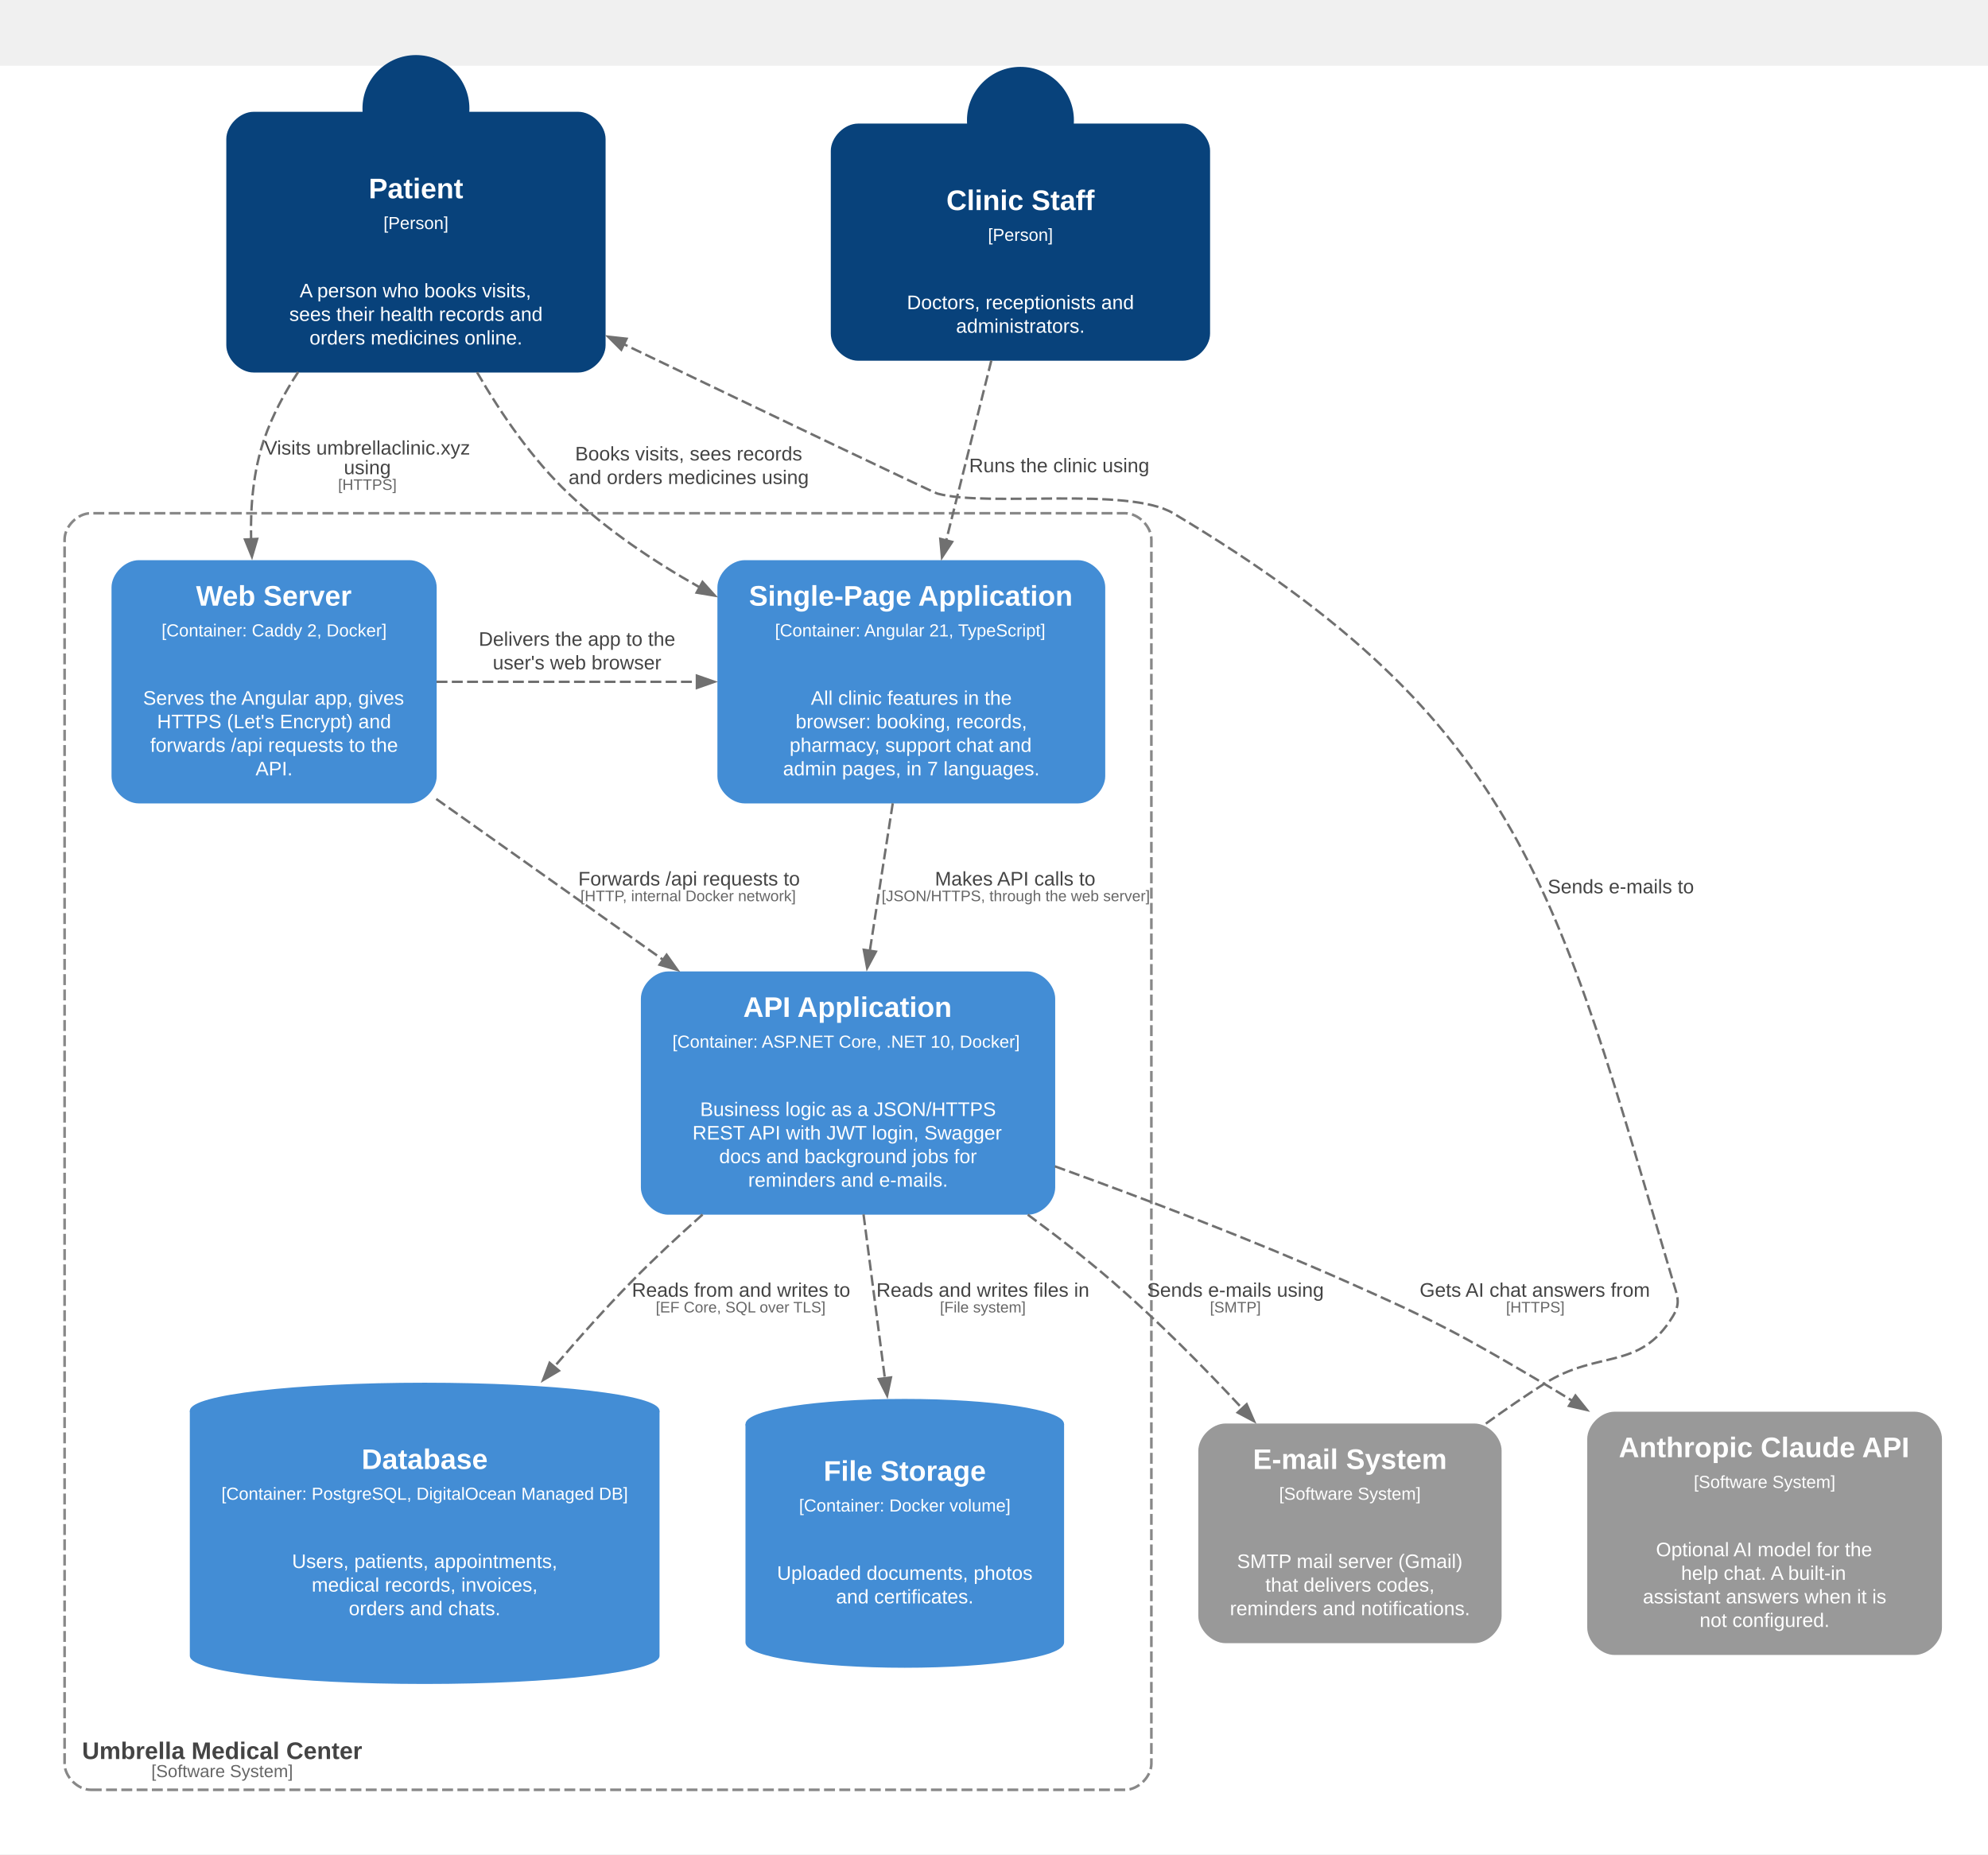
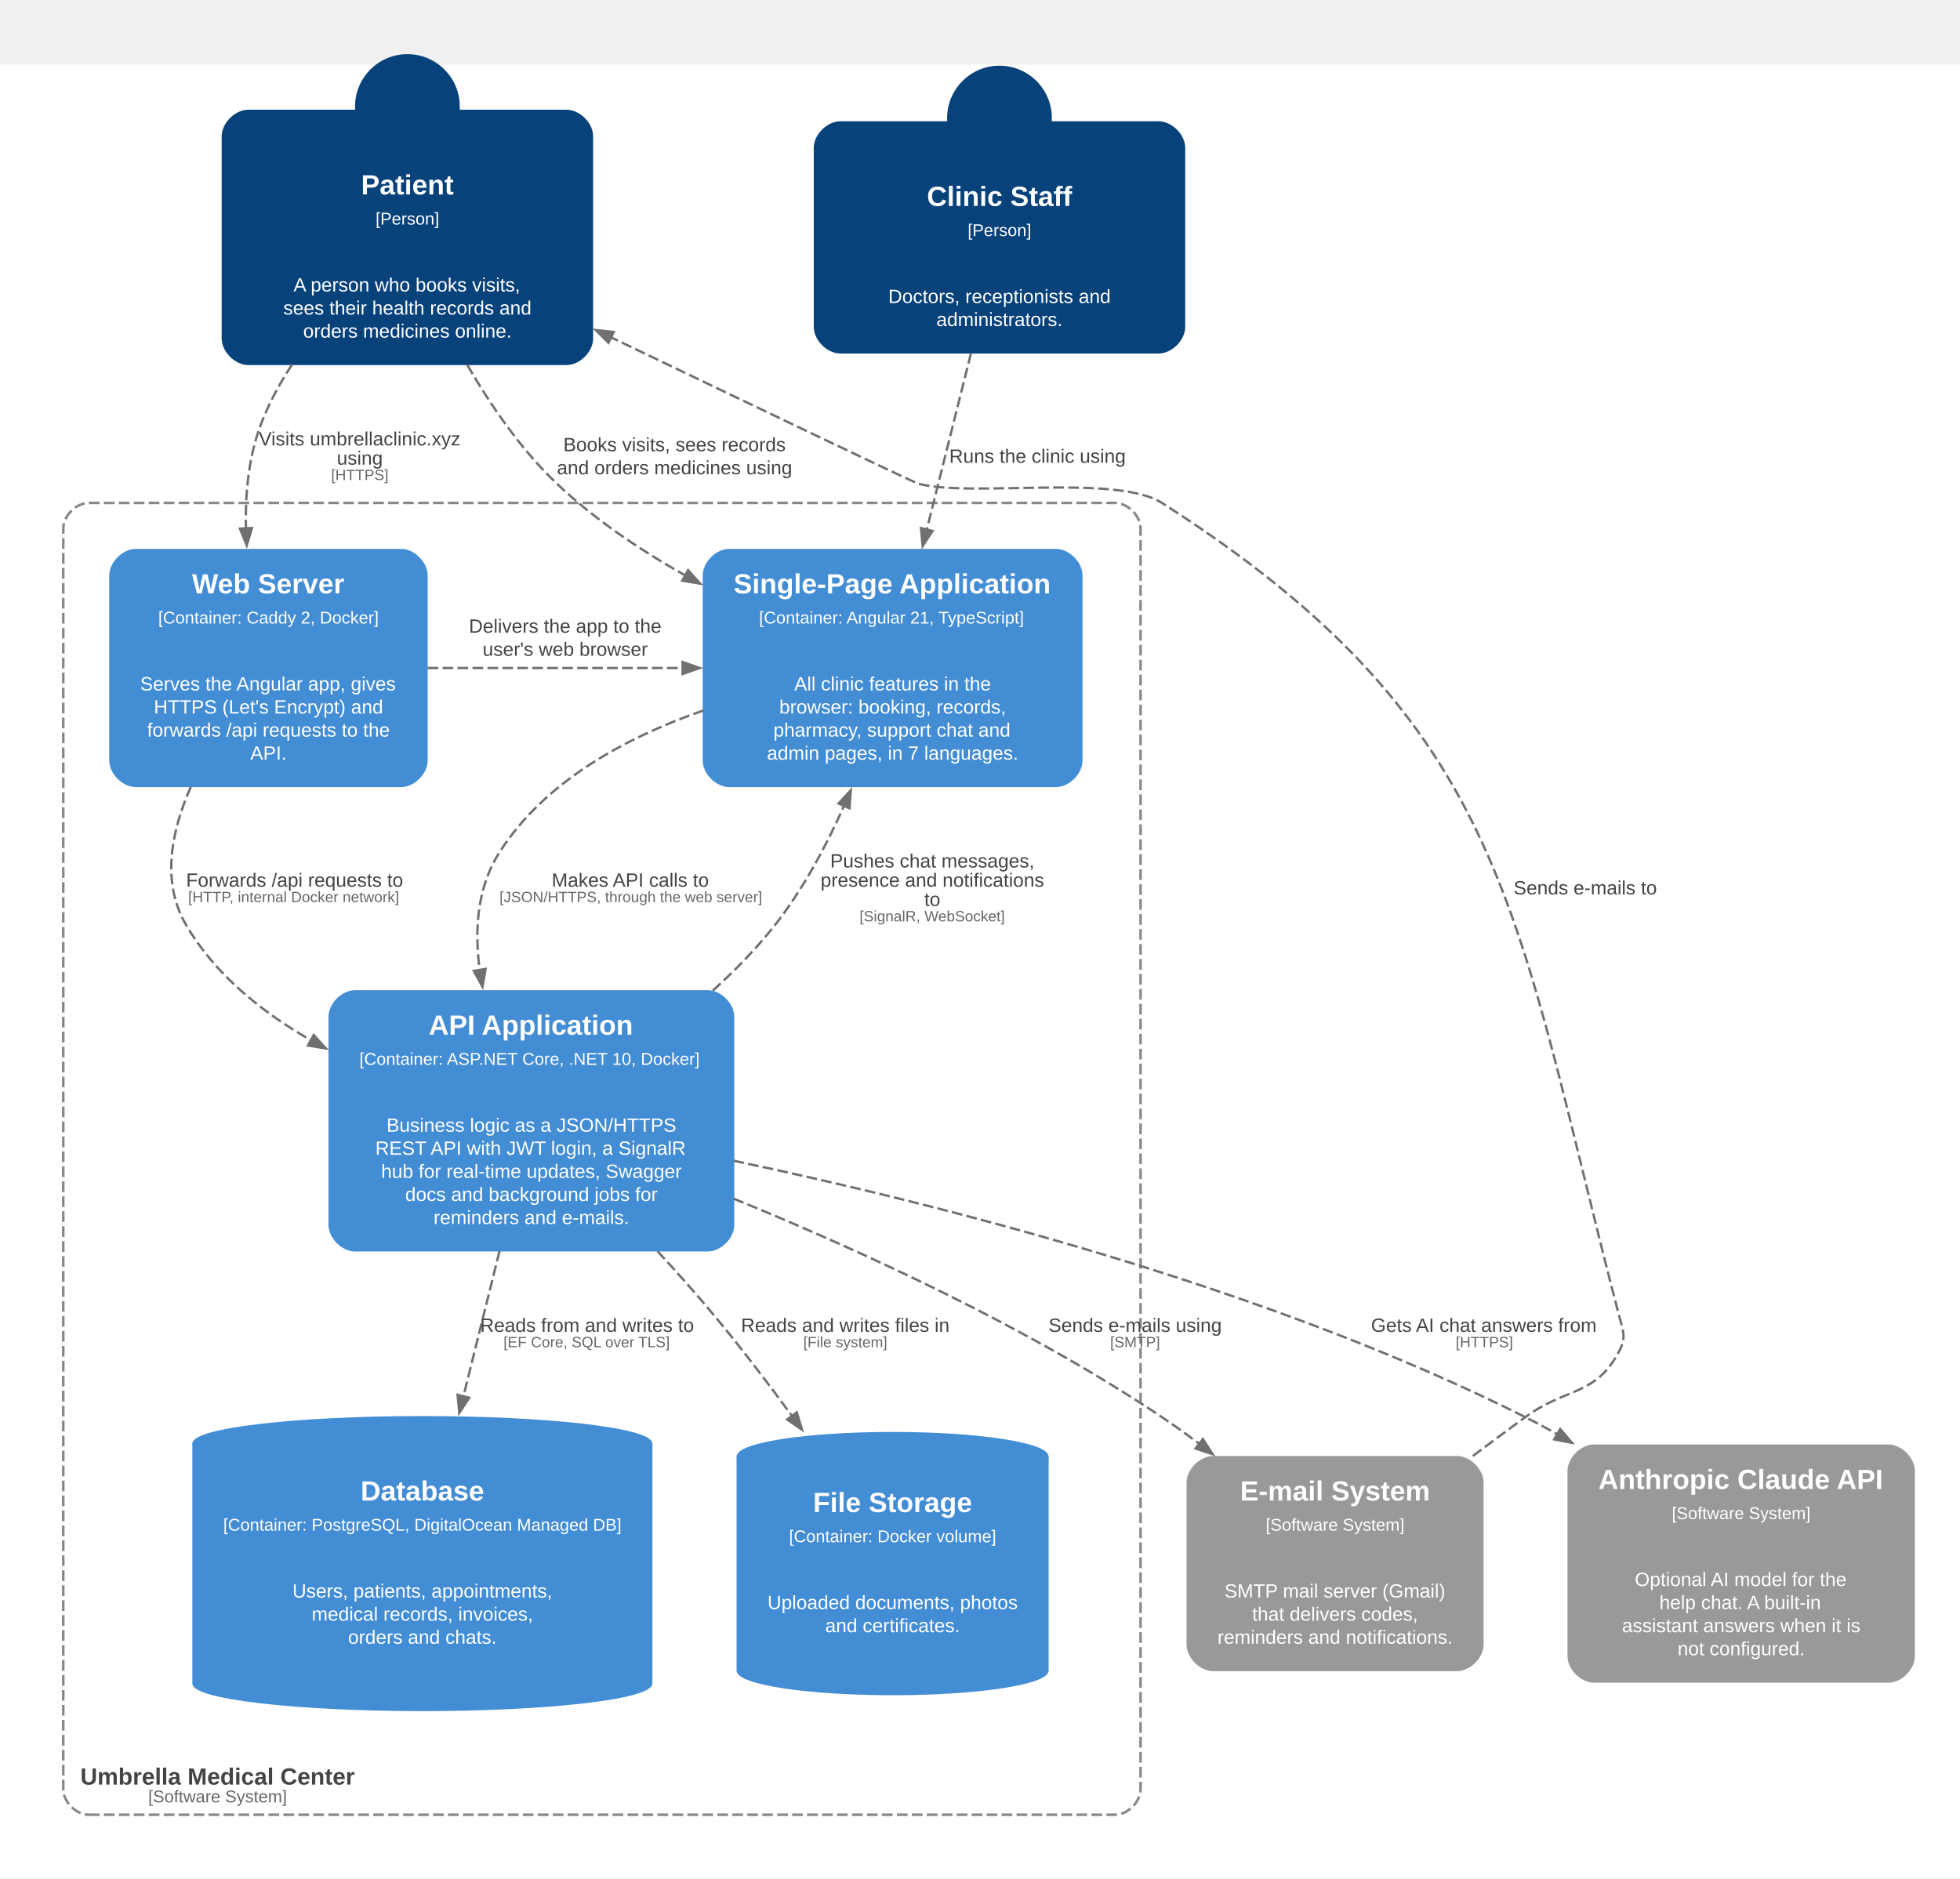
- <svg xmlns="http://www.w3.org/2000/svg" width="911pt" height="850pt" viewBox="0.00 -30 910.97 849.7">
-   <g id="graph0" class="graph" transform="scale(1 1) rotate(0) translate(21.6 798.1)">
-     <polygon fill="white" stroke="none" points="-21.6,21.6 -21.6,-798.1 889.37,-798.1 889.37,21.6 -21.6,21.6" />
+ <svg xmlns="http://www.w3.org/2000/svg" width="917pt" height="879pt" viewBox="0.00 -30 916.97 878.5">
+   <g id="graph0" class="graph" transform="scale(1 1) rotate(0) translate(21.6 826.9)">
+     <polygon fill="white" stroke="none" points="-21.6,21.6 -21.6,-826.9 895.37,-826.9 895.37,21.6 -21.6,21.6" />
    <g id="clust1" class="cluster">
-       <path fill="none" stroke="#888888" stroke-width="1.2" stroke-dasharray="5,2" d="M20,-8C20,-8 494,-8 494,-8 500,-8 506,-14 506,-20 506,-20 506,-581.02 506,-581.02 506,-587.02 500,-593.02 494,-593.02 494,-593.02 20,-593.02 20,-593.02 14,-593.02 8,-587.02 8,-581.02 8,-581.02 8,-20 8,-20 8,-14 14,-8 20,-8" />
+       <path fill="none" stroke="#888888" stroke-width="1.2" stroke-dasharray="5,2" d="M20,-8C20,-8 500,-8 500,-8 506,-8 512,-14 512,-20 512,-20 512,-609.82 512,-609.82 512,-615.82 506,-621.82 500,-621.82 500,-621.82 20,-621.82 20,-621.82 14,-621.82 8,-615.82 8,-609.82 8,-609.82 8,-20 8,-20 8,-14 14,-8 20,-8" />
      <text text-anchor="start" x="16" y="-22.1" font-family="Arial" font-weight="bold" font-size="11.00" fill="#444444">Umbrella Medical Center</text>
      <text text-anchor="start" x="47.73" y="-13.8" font-family="Arial" font-size="8.00" fill="#666666">[Software System]</text>
    </g>
    <g id="node1" class="node">
-       <path fill="#08427b" stroke="#08427b" d="M243.4,-776.5C243.4,-776.5 94.6,-776.5 94.6,-776.5 88.6,-776.5 82.6,-770.5 82.6,-764.5 82.6,-764.5 82.6,-670.02 82.6,-670.02 82.6,-664.02 88.6,-658.02 94.6,-658.02 94.6,-658.02 243.4,-658.02 243.4,-658.02 249.4,-658.02 255.4,-664.02 255.4,-670.02 255.4,-670.02 255.4,-764.5 255.4,-764.5 255.4,-770.5 249.4,-776.5 243.4,-776.5" />
-       <circle cx="169" cy="-778.5" r="24" fill="#08427b" stroke="#08427b" />
-       <text text-anchor="start" x="167.06" y="-754.26" font-family="Arial" font-size="14.00"> </text>
-       <text text-anchor="start" x="147.33" y="-737.36" font-family="Arial" font-weight="bold" font-size="13.00" fill="#ffffff">Patient</text>
-       <text text-anchor="start" x="154.1" y="-723.26" font-family="Arial" font-size="8.00" fill="#ffffff">[Person]</text>
-       <text text-anchor="start" x="167.06" y="-706.26" font-family="Arial" font-size="14.00"> </text>
-       <text text-anchor="start" x="115.73" y="-691.96" font-family="Arial" font-size="9.00" fill="#ffffff">A person who books visits,</text>
-       <text text-anchor="start" x="110.97" y="-681.16" font-family="Arial" font-size="9.00" fill="#ffffff">sees their health records and</text>
-       <text text-anchor="start" x="120.23" y="-670.36" font-family="Arial" font-size="9.00" fill="#ffffff">orders medicines online.</text>
+       <path fill="#08427b" stroke="#08427b" d="M243.4,-805.3C243.4,-805.3 94.6,-805.3 94.6,-805.3 88.6,-805.3 82.6,-799.3 82.6,-793.3 82.6,-793.3 82.6,-698.82 82.6,-698.82 82.6,-692.82 88.6,-686.82 94.6,-686.82 94.6,-686.82 243.4,-686.82 243.4,-686.82 249.4,-686.82 255.4,-692.82 255.4,-698.82 255.4,-698.82 255.4,-793.3 255.4,-793.3 255.4,-799.3 249.4,-805.3 243.4,-805.3" />
+       <circle cx="169" cy="-807.3" r="24" fill="#08427b" stroke="#08427b" />
+       <text text-anchor="start" x="167.06" y="-783.06" font-family="Arial" font-size="14.00"> </text>
+       <text text-anchor="start" x="147.33" y="-766.16" font-family="Arial" font-weight="bold" font-size="13.00" fill="#ffffff">Patient</text>
+       <text text-anchor="start" x="154.1" y="-752.06" font-family="Arial" font-size="8.00" fill="#ffffff">[Person]</text>
+       <text text-anchor="start" x="167.06" y="-735.06" font-family="Arial" font-size="14.00"> </text>
+       <text text-anchor="start" x="115.73" y="-720.76" font-family="Arial" font-size="9.00" fill="#ffffff">A person who books visits,</text>
+       <text text-anchor="start" x="110.97" y="-709.96" font-family="Arial" font-size="9.00" fill="#ffffff">sees their health records and</text>
+       <text text-anchor="start" x="120.23" y="-699.16" font-family="Arial" font-size="9.00" fill="#ffffff">orders medicines online.</text>
    </g>
    <g id="node3" class="node">
-       <path fill="#438dd5" stroke="#438dd5" d="M166,-571.02C166,-571.02 42,-571.02 42,-571.02 36,-571.02 30,-565.02 30,-559.02 30,-559.02 30,-472.54 30,-472.54 30,-466.54 36,-460.54 42,-460.54 42,-460.54 166,-460.54 166,-460.54 172,-460.54 178,-466.54 178,-472.54 178,-472.54 178,-559.02 178,-559.02 178,-565.02 172,-571.02 166,-571.02" />
-       <text text-anchor="start" x="68.23" y="-550.68" font-family="Arial" font-weight="bold" font-size="13.00" fill="#ffffff">Web Server</text>
-       <text text-anchor="start" x="52.42" y="-536.58" font-family="Arial" font-size="8.00" fill="#ffffff">[Container: Caddy 2, Docker]</text>
-       <text text-anchor="start" x="102.06" y="-519.58" font-family="Arial" font-size="14.00"> </text>
-       <text text-anchor="start" x="43.96" y="-505.28" font-family="Arial" font-size="9.00" fill="#ffffff">Serves the Angular app, gives</text>
-       <text text-anchor="start" x="50.37" y="-494.48" font-family="Arial" font-size="9.00" fill="#ffffff">HTTPS (Let's Encrypt) and</text>
-       <text text-anchor="start" x="47.22" y="-483.68" font-family="Arial" font-size="9.00" fill="#ffffff">forwards /api requests to the</text>
-       <text text-anchor="start" x="95.5" y="-472.88" font-family="Arial" font-size="9.00" fill="#ffffff">API.</text>
+       <path fill="#438dd5" stroke="#438dd5" d="M166,-599.82C166,-599.82 42,-599.82 42,-599.82 36,-599.82 30,-593.82 30,-587.82 30,-587.82 30,-501.34 30,-501.34 30,-495.34 36,-489.34 42,-489.34 42,-489.34 166,-489.34 166,-489.34 172,-489.34 178,-495.34 178,-501.34 178,-501.34 178,-587.82 178,-587.82 178,-593.82 172,-599.82 166,-599.82" />
+       <text text-anchor="start" x="68.23" y="-579.48" font-family="Arial" font-weight="bold" font-size="13.00" fill="#ffffff">Web Server</text>
+       <text text-anchor="start" x="52.42" y="-565.38" font-family="Arial" font-size="8.00" fill="#ffffff">[Container: Caddy 2, Docker]</text>
+       <text text-anchor="start" x="102.06" y="-548.38" font-family="Arial" font-size="14.00"> </text>
+       <text text-anchor="start" x="43.96" y="-534.08" font-family="Arial" font-size="9.00" fill="#ffffff">Serves the Angular app, gives</text>
+       <text text-anchor="start" x="50.37" y="-523.28" font-family="Arial" font-size="9.00" fill="#ffffff">HTTPS (Let's Encrypt) and</text>
+       <text text-anchor="start" x="47.22" y="-512.48" font-family="Arial" font-size="9.00" fill="#ffffff">forwards /api requests to the</text>
+       <text text-anchor="start" x="95.5" y="-501.68" font-family="Arial" font-size="9.00" fill="#ffffff">API.</text>
    </g>
    <g id="edge1" class="edge">
-       <path fill="none" stroke="#707070" stroke-width="1.1" stroke-dasharray="5,2" d="M115.04,-657.77C108.68,-648.08 103.15,-637.7 99.48,-627.02 94.5,-612.54 93.08,-596.36 93.47,-580.95" />
-       <polygon fill="#707070" stroke="#707070" stroke-width="1.1" points="96.25,-581.27 93.85,-573.14 90.66,-580.99 96.25,-581.27" />
-       <text text-anchor="start" x="99.48" y="-619.92" font-family="Arial" font-size="9.00" fill="#444444">Visits umbrellaclinic.xyz</text>
-       <text text-anchor="start" x="135.98" y="-610.92" font-family="Arial" font-size="9.00" fill="#444444">using</text>
-       <text text-anchor="start" x="133.32" y="-603.72" font-family="Arial" font-size="7.00" fill="#666666">[HTTPS]</text>
+       <path fill="none" stroke="#707070" stroke-width="1.1" stroke-dasharray="5,2" d="M115.04,-686.57C108.68,-676.88 103.15,-666.5 99.48,-655.82 94.5,-641.34 93.08,-625.16 93.47,-609.75" />
+       <polygon fill="#707070" stroke="#707070" stroke-width="1.1" points="96.25,-610.07 93.85,-601.94 90.66,-609.79 96.25,-610.07" />
+       <text text-anchor="start" x="99.48" y="-648.72" font-family="Arial" font-size="9.00" fill="#444444">Visits umbrellaclinic.xyz</text>
+       <text text-anchor="start" x="135.98" y="-639.72" font-family="Arial" font-size="9.00" fill="#444444">using</text>
+       <text text-anchor="start" x="133.32" y="-632.52" font-family="Arial" font-size="7.00" fill="#666666">[HTTPS]</text>
    </g>
    <g id="node4" class="node">
-       <path fill="#438dd5" stroke="#438dd5" d="M472.36,-571.02C472.36,-571.02 319.64,-571.02 319.64,-571.02 313.64,-571.02 307.64,-565.02 307.64,-559.02 307.64,-559.02 307.64,-472.54 307.64,-472.54 307.64,-466.54 313.64,-460.54 319.64,-460.54 319.64,-460.54 472.36,-460.54 472.36,-460.54 478.36,-460.54 484.36,-466.54 484.36,-472.54 484.36,-472.54 484.36,-559.02 484.36,-559.02 484.36,-565.02 478.36,-571.02 472.36,-571.02" />
-       <text text-anchor="start" x="321.6" y="-550.68" font-family="Arial" font-weight="bold" font-size="13.00" fill="#ffffff">Single-Page Application</text>
-       <text text-anchor="start" x="333.52" y="-536.58" font-family="Arial" font-size="8.00" fill="#ffffff">[Container: Angular 21, TypeScript]</text>
-       <text text-anchor="start" x="394.06" y="-519.58" font-family="Arial" font-size="14.00"> </text>
-       <text text-anchor="start" x="349.98" y="-505.28" font-family="Arial" font-size="9.00" fill="#ffffff">All clinic features in the</text>
-       <text text-anchor="start" x="342.98" y="-494.48" font-family="Arial" font-size="9.00" fill="#ffffff">browser: booking, records,</text>
-       <text text-anchor="start" x="340.22" y="-483.68" font-family="Arial" font-size="9.00" fill="#ffffff">pharmacy, support chat and</text>
-       <text text-anchor="start" x="337.21" y="-472.88" font-family="Arial" font-size="9.00" fill="#ffffff">admin pages, in 7 languages.</text>
+       <path fill="#438dd5" stroke="#438dd5" d="M472.36,-599.82C472.36,-599.82 319.64,-599.82 319.64,-599.82 313.64,-599.82 307.64,-593.82 307.64,-587.82 307.64,-587.82 307.64,-501.34 307.64,-501.34 307.64,-495.34 313.64,-489.34 319.64,-489.34 319.64,-489.34 472.36,-489.34 472.36,-489.34 478.36,-489.34 484.36,-495.34 484.36,-501.34 484.36,-501.34 484.36,-587.82 484.36,-587.82 484.36,-593.82 478.36,-599.82 472.36,-599.82" />
+       <text text-anchor="start" x="321.6" y="-579.48" font-family="Arial" font-weight="bold" font-size="13.00" fill="#ffffff">Single-Page Application</text>
+       <text text-anchor="start" x="333.52" y="-565.38" font-family="Arial" font-size="8.00" fill="#ffffff">[Container: Angular 21, TypeScript]</text>
+       <text text-anchor="start" x="394.06" y="-548.38" font-family="Arial" font-size="14.00"> </text>
+       <text text-anchor="start" x="349.98" y="-534.08" font-family="Arial" font-size="9.00" fill="#ffffff">All clinic features in the</text>
+       <text text-anchor="start" x="342.98" y="-523.28" font-family="Arial" font-size="9.00" fill="#ffffff">browser: booking, records,</text>
+       <text text-anchor="start" x="340.22" y="-512.48" font-family="Arial" font-size="9.00" fill="#ffffff">pharmacy, support chat and</text>
+       <text text-anchor="start" x="337.21" y="-501.68" font-family="Arial" font-size="9.00" fill="#ffffff">admin pages, in 7 languages.</text>
    </g>
    <g id="edge3" class="edge">
-       <path fill="none" stroke="#707070" stroke-width="1.1" stroke-dasharray="5,2" d="M196.98,-657.65C208.14,-638.34 222.33,-617.79 238.94,-602.02 256.42,-585.43 277.76,-571.05 299,-559.08" />
-       <polygon fill="#707070" stroke="#707070" stroke-width="1.1" points="300.32,-561.55 305.98,-555.25 297.62,-556.64 300.32,-561.55" />
-       <text text-anchor="start" x="241.95" y="-617.22" font-family="Arial" font-size="9.00" fill="#444444">Books visits, sees records</text>
-       <text text-anchor="start" x="238.94" y="-606.42" font-family="Arial" font-size="9.00" fill="#444444">and orders medicines using</text>
+       <path fill="none" stroke="#707070" stroke-width="1.1" stroke-dasharray="5,2" d="M196.98,-686.45C208.14,-667.14 222.33,-646.59 238.94,-630.82 256.42,-614.23 277.76,-599.85 299,-587.88" />
+       <polygon fill="#707070" stroke="#707070" stroke-width="1.1" points="300.32,-590.35 305.98,-584.05 297.62,-585.44 300.32,-590.35" />
+       <text text-anchor="start" x="241.95" y="-646.02" font-family="Arial" font-size="9.00" fill="#444444">Books visits, sees records</text>
+       <text text-anchor="start" x="238.94" y="-635.22" font-family="Arial" font-size="9.00" fill="#444444">and orders medicines using</text>
    </g>
    <g id="node2" class="node">
-       <path fill="#08427b" stroke="#08427b" d="M520.4,-771.1C520.4,-771.1 371.6,-771.1 371.6,-771.1 365.6,-771.1 359.6,-765.1 359.6,-759.1 359.6,-759.1 359.6,-675.42 359.6,-675.42 359.6,-669.42 365.6,-663.42 371.6,-663.42 371.6,-663.42 520.4,-663.42 520.4,-663.42 526.4,-663.42 532.4,-669.42 532.4,-675.42 532.4,-675.42 532.4,-759.1 532.4,-759.1 532.4,-765.1 526.4,-771.1 520.4,-771.1" />
-       <circle cx="446" cy="-773.1" r="24" fill="#08427b" stroke="#08427b" />
-       <text text-anchor="start" x="444.06" y="-748.86" font-family="Arial" font-size="14.00"> </text>
-       <text text-anchor="start" x="412.05" y="-731.96" font-family="Arial" font-weight="bold" font-size="13.00" fill="#ffffff">Clinic Staff</text>
-       <text text-anchor="start" x="431.1" y="-717.86" font-family="Arial" font-size="8.00" fill="#ffffff">[Person]</text>
-       <text text-anchor="start" x="444.06" y="-700.86" font-family="Arial" font-size="14.00"> </text>
-       <text text-anchor="start" x="393.98" y="-686.56" font-family="Arial" font-size="9.00" fill="#ffffff">Doctors, receptionists and</text>
-       <text text-anchor="start" x="416.49" y="-675.76" font-family="Arial" font-size="9.00" fill="#ffffff">administrators.</text>
+       <path fill="#08427b" stroke="#08427b" d="M520.4,-799.9C520.4,-799.9 371.6,-799.9 371.6,-799.9 365.6,-799.9 359.6,-793.9 359.6,-787.9 359.6,-787.9 359.6,-704.22 359.6,-704.22 359.6,-698.22 365.6,-692.22 371.6,-692.22 371.6,-692.22 520.4,-692.22 520.4,-692.22 526.4,-692.22 532.4,-698.22 532.4,-704.22 532.4,-704.22 532.4,-787.9 532.4,-787.9 532.4,-793.9 526.4,-799.9 520.4,-799.9" />
+       <circle cx="446" cy="-801.9" r="24" fill="#08427b" stroke="#08427b" />
+       <text text-anchor="start" x="444.06" y="-777.66" font-family="Arial" font-size="14.00"> </text>
+       <text text-anchor="start" x="412.05" y="-760.76" font-family="Arial" font-weight="bold" font-size="13.00" fill="#ffffff">Clinic Staff</text>
+       <text text-anchor="start" x="431.1" y="-746.66" font-family="Arial" font-size="8.00" fill="#ffffff">[Person]</text>
+       <text text-anchor="start" x="444.06" y="-729.66" font-family="Arial" font-size="14.00"> </text>
+       <text text-anchor="start" x="393.98" y="-715.36" font-family="Arial" font-size="9.00" fill="#ffffff">Doctors, receptionists and</text>
+       <text text-anchor="start" x="416.49" y="-704.56" font-family="Arial" font-size="9.00" fill="#ffffff">administrators.</text>
    </g>
    <g id="edge4" class="edge">
-       <path fill="none" stroke="#707070" stroke-width="1.1" stroke-dasharray="5,2" d="M432.67,-663.07C426.3,-637.67 418.63,-607.08 411.96,-580.45" />
-       <polygon fill="#707070" stroke="#707070" stroke-width="1.1" points="414.71,-579.91 410.05,-572.83 409.28,-581.27 414.71,-579.91" />
-       <text text-anchor="start" x="422.5" y="-611.82" font-family="Arial" font-size="9.00" fill="#444444">Runs the clinic using</text>
+       <path fill="none" stroke="#707070" stroke-width="1.1" stroke-dasharray="5,2" d="M432.67,-691.87C426.3,-666.47 418.63,-635.88 411.96,-609.25" />
+       <polygon fill="#707070" stroke="#707070" stroke-width="1.1" points="414.71,-608.71 410.05,-601.63 409.28,-610.07 414.71,-608.71" />
+       <text text-anchor="start" x="422.5" y="-640.62" font-family="Arial" font-size="9.00" fill="#444444">Runs the clinic using</text>
    </g>
    <g id="edge2" class="edge">
-       <path fill="none" stroke="#707070" stroke-width="1.1" stroke-dasharray="5,2" d="M178.44,-515.78C214.81,-515.78 259.05,-515.78 298.12,-515.78" />
-       <polygon fill="#707070" stroke="#707070" stroke-width="1.1" points="297.74,-518.58 305.74,-515.78 297.74,-512.98 297.74,-518.58" />
-       <text text-anchor="start" x="197.79" y="-532.28" font-family="Arial" font-size="9.00" fill="#444444">Delivers the app to the</text>
-       <text text-anchor="start" x="204.2" y="-521.48" font-family="Arial" font-size="9.00" fill="#444444">user's web browser</text>
+       <path fill="none" stroke="#707070" stroke-width="1.1" stroke-dasharray="5,2" d="M178.44,-544.58C214.81,-544.58 259.05,-544.58 298.12,-544.58" />
+       <polygon fill="#707070" stroke="#707070" stroke-width="1.1" points="297.74,-547.38 305.74,-544.58 297.74,-541.78 297.74,-547.38" />
+       <text text-anchor="start" x="197.79" y="-561.08" font-family="Arial" font-size="9.00" fill="#444444">Delivers the app to the</text>
+       <text text-anchor="start" x="204.2" y="-550.28" font-family="Arial" font-size="9.00" fill="#444444">user's web browser</text>
    </g>
    <g id="node5" class="node">
-       <path fill="#438dd5" stroke="#438dd5" d="M449.43,-382.54C449.43,-382.54 284.57,-382.54 284.57,-382.54 278.57,-382.54 272.57,-376.54 272.57,-370.54 272.57,-370.54 272.57,-284.06 272.57,-284.06 272.57,-278.06 278.57,-272.06 284.57,-272.06 284.57,-272.06 449.43,-272.06 449.43,-272.06 455.43,-272.06 461.43,-278.06 461.43,-284.06 461.43,-284.06 461.43,-370.54 461.43,-370.54 461.43,-376.54 455.43,-382.54 449.43,-382.54" />
-       <text text-anchor="start" x="318.97" y="-362.2" font-family="Arial" font-weight="bold" font-size="13.00" fill="#ffffff">API Application</text>
-       <text text-anchor="start" x="286.53" y="-348.1" font-family="Arial" font-size="8.00" fill="#ffffff">[Container: ASP.NET Core, .NET 10, Docker]</text>
-       <text text-anchor="start" x="365.06" y="-331.1" font-family="Arial" font-size="14.00"> </text>
-       <text text-anchor="start" x="299.23" y="-316.8" font-family="Arial" font-size="9.00" fill="#ffffff">Business logic as a JSON/HTTPS</text>
-       <text text-anchor="start" x="295.73" y="-306" font-family="Arial" font-size="9.00" fill="#ffffff">REST API with JWT login, Swagger</text>
-       <text text-anchor="start" x="307.96" y="-295.2" font-family="Arial" font-size="9.00" fill="#ffffff">docs and background jobs for</text>
-       <text text-anchor="start" x="321.23" y="-284.4" font-family="Arial" font-size="9.00" fill="#ffffff">reminders and e-mails.</text>
+       <path fill="#438dd5" stroke="#438dd5" d="M309.43,-393.34C309.43,-393.34 144.57,-393.34 144.57,-393.34 138.57,-393.34 132.57,-387.34 132.57,-381.34 132.57,-381.34 132.57,-284.06 132.57,-284.06 132.57,-278.06 138.57,-272.06 144.57,-272.06 144.57,-272.06 309.43,-272.06 309.43,-272.06 315.43,-272.06 321.43,-278.06 321.43,-284.06 321.43,-284.06 321.43,-381.34 321.43,-381.34 321.43,-387.34 315.43,-393.34 309.43,-393.34" />
+       <text text-anchor="start" x="178.97" y="-373" font-family="Arial" font-weight="bold" font-size="13.00" fill="#ffffff">API Application</text>
+       <text text-anchor="start" x="146.53" y="-358.9" font-family="Arial" font-size="8.00" fill="#ffffff">[Container: ASP.NET Core, .NET 10, Docker]</text>
+       <text text-anchor="start" x="225.06" y="-341.9" font-family="Arial" font-size="14.00"> </text>
+       <text text-anchor="start" x="159.23" y="-327.6" font-family="Arial" font-size="9.00" fill="#ffffff">Business logic as a JSON/HTTPS</text>
+       <text text-anchor="start" x="153.98" y="-316.8" font-family="Arial" font-size="9.00" fill="#ffffff">REST API with JWT login, a SignalR</text>
+       <text text-anchor="start" x="156.71" y="-306" font-family="Arial" font-size="9.00" fill="#ffffff">hub for real-time updates, Swagger</text>
+       <text text-anchor="start" x="167.96" y="-295.2" font-family="Arial" font-size="9.00" fill="#ffffff">docs and background jobs for</text>
+       <text text-anchor="start" x="181.23" y="-284.4" font-family="Arial" font-size="9.00" fill="#ffffff">reminders and e-mails.</text>
+     </g>
+     <g id="edge7" class="edge">
+       <path fill="none" stroke="#707070" stroke-width="1.1" stroke-dasharray="5,2" d="M67.67,-488.94C58.36,-467.88 53.86,-444.15 65.46,-424.34 78.97,-401.25 100.77,-383.6 124.03,-370.29" />
+       <polygon fill="#707070" stroke="#707070" stroke-width="1.1" points="125.17,-372.85 130.84,-366.56 122.48,-367.94 125.17,-372.85" />
+       <text text-anchor="start" x="65.46" y="-442.24" font-family="Arial" font-size="9.00" fill="#444444">Forwards /api requests to</text>
+       <text text-anchor="start" x="66.43" y="-435.04" font-family="Arial" font-size="7.00" fill="#666666">[HTTP, internal Docker network]</text>
+     </g>
+     <g id="edge5" class="edge">
+       <path fill="none" stroke="#707070" stroke-width="1.1" stroke-dasharray="5,2" d="M307.5,-524.71C271.48,-512.21 233.38,-491.71 212.07,-458.34 201.68,-442.08 200.26,-422.17 202.85,-403.07" />
+       <polygon fill="#707070" stroke="#707070" stroke-width="1.1" points="205.57,-403.77 204.15,-395.42 200.05,-402.84 205.57,-403.77" />
+       <text text-anchor="start" x="236.52" y="-442.24" font-family="Arial" font-size="9.00" fill="#444444">Makes API calls to</text>
+       <text text-anchor="start" x="212.07" y="-435.04" font-family="Arial" font-size="7.00" fill="#666666">[JSON/HTTPS, through the web server]</text>
    </g>
    <g id="edge6" class="edge">
-       <path fill="none" stroke="#707070" stroke-width="1.1" stroke-dasharray="5,2" d="M178.31,-462.09C210.79,-439.06 249.05,-411.93 282.6,-388.14" />
-       <polygon fill="#707070" stroke="#707070" stroke-width="1.1" points="283.86,-390.68 288.77,-383.77 280.62,-386.11 283.86,-390.68" />
-       <text text-anchor="start" x="243.39" y="-422.44" font-family="Arial" font-size="9.00" fill="#444444">Forwards /api requests to</text>
-       <text text-anchor="start" x="244.37" y="-415.24" font-family="Arial" font-size="7.00" fill="#666666">[HTTP, internal Docker network]</text>
-     </g>
-     <g id="edge5" class="edge">
-       <path fill="none" stroke="#707070" stroke-width="1.1" stroke-dasharray="5,2" d="M387.49,-460.09C384.19,-438.84 380.38,-414.34 376.95,-392.28" />
-       <polygon fill="#707070" stroke="#707070" stroke-width="1.1" points="379.76,-392.11 375.76,-384.63 374.22,-392.97 379.76,-392.11" />
-       <text text-anchor="start" x="406.82" y="-422.44" font-family="Arial" font-size="9.00" fill="#444444">Makes API calls to</text>
-       <text text-anchor="start" x="382.37" y="-415.24" font-family="Arial" font-size="7.00" fill="#666666">[JSON/HTTPS, through the web server]</text>
+       <path fill="none" stroke="#707070" stroke-width="1.1" stroke-dasharray="5,2" d="M311.88,-393.62C322.44,-403.17 332.49,-413.5 341,-424.34 354.06,-440.98 364.88,-461.22 373.37,-480.27" />
+       <polygon fill="#707070" stroke="#707070" stroke-width="1.1" points="370.7,-481.15 376.44,-487.39 375.84,-478.93 370.7,-481.15" />
+       <text text-anchor="start" x="366.8" y="-451.24" font-family="Arial" font-size="9.00" fill="#444444">Pushes chat messages,</text>
+       <text text-anchor="start" x="362.29" y="-442.24" font-family="Arial" font-size="9.00" fill="#444444">presence and notifications</text>
+       <text text-anchor="start" x="410.82" y="-433.24" font-family="Arial" font-size="9.00" fill="#444444">to</text>
+       <text text-anchor="start" x="380.53" y="-426.04" font-family="Arial" font-size="7.00" fill="#666666">[SignalR, WebSocket]</text>
    </g>
    <g id="node6" class="node">
-       <path fill="#438dd5" stroke="#438dd5" d="M280.12,-181.6C280.12,-188.48 232.11,-194.06 173,-194.06 113.89,-194.06 65.88,-188.48 65.88,-181.6 65.88,-181.6 65.88,-69.46 65.88,-69.46 65.88,-62.58 113.89,-57 173,-57 232.11,-57 280.12,-62.58 280.12,-69.46 280.12,-69.46 280.12,-181.6 280.12,-181.6" />
-       <path fill="none" stroke="#438dd5" d="M280.12,-181.6C280.12,-174.72 232.11,-169.14 173,-169.14 113.89,-169.14 65.88,-174.72 65.88,-181.6" />
-       <text text-anchor="start" x="144.1" y="-155.03" font-family="Arial" font-weight="bold" font-size="13.00" fill="#ffffff">Database</text>
-       <text text-anchor="start" x="79.84" y="-140.93" font-family="Arial" font-size="8.00" fill="#ffffff">[Container: PostgreSQL, DigitalOcean Managed DB]</text>
-       <text text-anchor="start" x="171.06" y="-123.93" font-family="Arial" font-size="14.00"> </text>
-       <text text-anchor="start" x="112.22" y="-109.63" font-family="Arial" font-size="9.00" fill="#ffffff">Users, patients, appointments,</text>
-       <text text-anchor="start" x="121.23" y="-98.83" font-family="Arial" font-size="9.00" fill="#ffffff">medical records, invoices,</text>
-       <text text-anchor="start" x="138.23" y="-88.03" font-family="Arial" font-size="9.00" fill="#ffffff">orders and chats.</text>
+       <path fill="#438dd5" stroke="#438dd5" d="M283.12,-181.6C283.12,-188.48 235.11,-194.06 176,-194.06 116.89,-194.06 68.88,-188.48 68.88,-181.6 68.88,-181.6 68.88,-69.46 68.88,-69.46 68.88,-62.58 116.89,-57 176,-57 235.11,-57 283.12,-62.58 283.12,-69.46 283.12,-69.46 283.12,-181.6 283.12,-181.6" />
+       <path fill="none" stroke="#438dd5" d="M283.12,-181.6C283.12,-174.72 235.11,-169.14 176,-169.14 116.89,-169.14 68.88,-174.72 68.88,-181.6" />
+       <text text-anchor="start" x="147.1" y="-155.03" font-family="Arial" font-weight="bold" font-size="13.00" fill="#ffffff">Database</text>
+       <text text-anchor="start" x="82.84" y="-140.93" font-family="Arial" font-size="8.00" fill="#ffffff">[Container: PostgreSQL, DigitalOcean Managed DB]</text>
+       <text text-anchor="start" x="174.06" y="-123.93" font-family="Arial" font-size="14.00"> </text>
+       <text text-anchor="start" x="115.22" y="-109.63" font-family="Arial" font-size="9.00" fill="#ffffff">Users, patients, appointments,</text>
+       <text text-anchor="start" x="124.23" y="-98.83" font-family="Arial" font-size="9.00" fill="#ffffff">medical records, invoices,</text>
+       <text text-anchor="start" x="141.23" y="-88.03" font-family="Arial" font-size="9.00" fill="#ffffff">orders and chats.</text>
    </g>
-     <g id="edge7" class="edge">
-       <path fill="none" stroke="#707070" stroke-width="1.1" stroke-dasharray="5,2" d="M300.34,-271.63C289.23,-261.76 278.05,-251.34 267.96,-241.06 255.86,-228.74 243.61,-215.04 232.1,-201.53" />
-       <polygon fill="#707070" stroke="#707070" stroke-width="1.1" points="234.53,-200.07 227.24,-195.76 230.26,-203.68 234.53,-200.07" />
-       <text text-anchor="start" x="267.96" y="-233.96" font-family="Arial" font-size="9.00" fill="#444444">Reads from and writes to</text>
-       <text text-anchor="start" x="278.88" y="-226.76" font-family="Arial" font-size="7.00" fill="#666666">[EF Core, SQL over TLS]</text>
+     <g id="edge8" class="edge">
+       <path fill="none" stroke="#707070" stroke-width="1.1" stroke-dasharray="5,2" d="M212.11,-271.8C206.81,-250.49 200.77,-226.19 195.17,-203.64" />
+       <polygon fill="#707070" stroke="#707070" stroke-width="1.1" points="197.93,-203.14 193.28,-196.05 192.49,-204.49 197.93,-203.14" />
+       <text text-anchor="start" x="203.03" y="-233.96" font-family="Arial" font-size="9.00" fill="#444444">Reads from and writes to</text>
+       <text text-anchor="start" x="213.95" y="-226.76" font-family="Arial" font-size="7.00" fill="#666666">[EF Core, SQL over TLS]</text>
    </g>
    <g id="node7" class="node">
-       <path fill="#438dd5" stroke="#438dd5" d="M465.5,-175.53C465.5,-181.66 433,-186.63 393,-186.63 353,-186.63 320.5,-181.66 320.5,-175.53 320.5,-175.53 320.5,-75.53 320.5,-75.53 320.5,-69.4 353,-64.43 393,-64.43 433,-64.43 465.5,-69.4 465.5,-75.53 465.5,-75.53 465.5,-175.53 465.5,-175.53" />
-       <path fill="none" stroke="#438dd5" d="M465.5,-175.53C465.5,-169.39 433,-164.42 393,-164.42 353,-164.42 320.5,-169.39 320.5,-175.53" />
-       <text text-anchor="start" x="355.8" y="-149.63" font-family="Arial" font-weight="bold" font-size="13.00" fill="#ffffff">File Storage</text>
-       <text text-anchor="start" x="344.54" y="-135.53" font-family="Arial" font-size="8.00" fill="#ffffff">[Container: Docker volume]</text>
-       <text text-anchor="start" x="391.06" y="-118.53" font-family="Arial" font-size="14.00"> </text>
-       <text text-anchor="start" x="334.46" y="-104.23" font-family="Arial" font-size="9.00" fill="#ffffff">Uploaded documents, photos</text>
-       <text text-anchor="start" x="361.48" y="-93.43" font-family="Arial" font-size="9.00" fill="#ffffff">and certificates.</text>
+       <path fill="#438dd5" stroke="#438dd5" d="M468.5,-175.53C468.5,-181.66 436,-186.63 396,-186.63 356,-186.63 323.5,-181.66 323.5,-175.53 323.5,-175.53 323.5,-75.53 323.5,-75.53 323.5,-69.4 356,-64.43 396,-64.43 436,-64.43 468.5,-69.4 468.5,-75.53 468.5,-75.53 468.5,-175.53 468.5,-175.53" />
+       <path fill="none" stroke="#438dd5" d="M468.5,-175.53C468.5,-169.39 436,-164.42 396,-164.42 356,-164.42 323.5,-169.39 323.5,-175.53" />
+       <text text-anchor="start" x="358.8" y="-149.63" font-family="Arial" font-weight="bold" font-size="13.00" fill="#ffffff">File Storage</text>
+       <text text-anchor="start" x="347.54" y="-135.53" font-family="Arial" font-size="8.00" fill="#ffffff">[Container: Docker volume]</text>
+       <text text-anchor="start" x="394.06" y="-118.53" font-family="Arial" font-size="14.00"> </text>
+       <text text-anchor="start" x="337.46" y="-104.23" font-family="Arial" font-size="9.00" fill="#ffffff">Uploaded documents, photos</text>
+       <text text-anchor="start" x="364.48" y="-93.43" font-family="Arial" font-size="9.00" fill="#ffffff">and certificates.</text>
    </g>
-     <g id="edge8" class="edge">
-       <path fill="none" stroke="#707070" stroke-width="1.1" stroke-dasharray="5,2" d="M374.1,-271.71C377.13,-248.46 380.7,-221.05 383.91,-196.35" />
-       <polygon fill="#707070" stroke="#707070" stroke-width="1.1" points="386.66,-196.97 384.91,-188.68 381.1,-196.25 386.66,-196.97" />
-       <text text-anchor="start" x="380" y="-233.96" font-family="Arial" font-size="9.00" fill="#444444">Reads and writes files in</text>
-       <text text-anchor="start" x="409.13" y="-226.76" font-family="Arial" font-size="7.00" fill="#666666">[File system]</text>
+     <g id="edge9" class="edge">
+       <path fill="none" stroke="#707070" stroke-width="1.1" stroke-dasharray="5,2" d="M285.96,-271.76C295.24,-261.71 304.55,-251.24 313,-241.06 325.2,-226.37 337.65,-210.03 349.07,-194.41" />
+       <polygon fill="#707070" stroke="#707070" stroke-width="1.1" points="351.18,-196.27 353.61,-188.15 346.65,-192.98 351.18,-196.27" />
+       <text text-anchor="start" x="325.08" y="-233.96" font-family="Arial" font-size="9.00" fill="#444444">Reads and writes files in</text>
+       <text text-anchor="start" x="354.22" y="-226.76" font-family="Arial" font-size="7.00" fill="#666666">[File system]</text>
    </g>
    <g id="node8" class="node">
-       <path fill="#999999" stroke="#999999" d="M653.99,-175.37C653.99,-175.37 540.01,-175.37 540.01,-175.37 534.01,-175.37 528.01,-169.37 528.01,-163.37 528.01,-163.37 528.01,-87.69 528.01,-87.69 528.01,-81.69 534.01,-75.69 540.01,-75.69 540.01,-75.69 653.99,-75.69 653.99,-75.69 659.99,-75.69 665.99,-81.69 665.99,-87.69 665.99,-87.69 665.99,-163.37 665.99,-163.37 665.99,-169.37 659.99,-175.37 653.99,-175.37" />
-       <text text-anchor="start" x="552.56" y="-155.03" font-family="Arial" font-weight="bold" font-size="13.00" fill="#ffffff">E-mail System</text>
-       <text text-anchor="start" x="564.54" y="-140.93" font-family="Arial" font-size="8.00" fill="#ffffff">[Software System]</text>
-       <text text-anchor="start" x="595.06" y="-123.93" font-family="Arial" font-size="14.00"> </text>
-       <text text-anchor="start" x="545.25" y="-109.63" font-family="Arial" font-size="9.00" fill="#ffffff">SMTP mail server (Gmail)</text>
-       <text text-anchor="start" x="558.23" y="-98.83" font-family="Arial" font-size="9.00" fill="#ffffff">that delivers codes,</text>
-       <text text-anchor="start" x="541.97" y="-88.03" font-family="Arial" font-size="9.00" fill="#ffffff">reminders and notifications.</text>
+       <path fill="#999999" stroke="#999999" d="M659.99,-175.37C659.99,-175.37 546.01,-175.37 546.01,-175.37 540.01,-175.37 534.01,-169.37 534.01,-163.37 534.01,-163.37 534.01,-87.69 534.01,-87.69 534.01,-81.69 540.01,-75.69 546.01,-75.69 546.01,-75.69 659.99,-75.69 659.99,-75.69 665.99,-75.69 671.99,-81.69 671.99,-87.69 671.99,-87.69 671.99,-163.37 671.99,-163.37 671.99,-169.37 665.99,-175.37 659.99,-175.37" />
+       <text text-anchor="start" x="558.56" y="-155.03" font-family="Arial" font-weight="bold" font-size="13.00" fill="#ffffff">E-mail System</text>
+       <text text-anchor="start" x="570.54" y="-140.93" font-family="Arial" font-size="8.00" fill="#ffffff">[Software System]</text>
+       <text text-anchor="start" x="601.06" y="-123.93" font-family="Arial" font-size="14.00"> </text>
+       <text text-anchor="start" x="551.25" y="-109.63" font-family="Arial" font-size="9.00" fill="#ffffff">SMTP mail server (Gmail)</text>
+       <text text-anchor="start" x="564.23" y="-98.83" font-family="Arial" font-size="9.00" fill="#ffffff">that delivers codes,</text>
+       <text text-anchor="start" x="547.97" y="-88.03" font-family="Arial" font-size="9.00" fill="#ffffff">reminders and notifications.</text>
    </g>
-     <g id="edge9" class="edge">
-       <path fill="none" stroke="#707070" stroke-width="1.1" stroke-dasharray="5,2" d="M449.37,-271.57C462.62,-261.83 475.94,-251.47 488,-241.06 508.64,-223.25 529.67,-202.03 547.68,-182.71" />
-       <polygon fill="#707070" stroke="#707070" stroke-width="1.1" points="549.66,-184.69 553.04,-176.92 545.55,-180.89 549.66,-184.69" />
-       <text text-anchor="start" x="503.98" y="-233.96" font-family="Arial" font-size="9.00" fill="#444444">Sends e-mails using</text>
-       <text text-anchor="start" x="532.83" y="-226.76" font-family="Arial" font-size="7.00" fill="#666666">[SMTP]</text>
+     <g id="edge10" class="edge">
+       <path fill="none" stroke="#707070" stroke-width="1.1" stroke-dasharray="5,2" d="M321.61,-296.3C381.5,-271.82 459.21,-236.14 522,-194.06 527.88,-190.12 533.83,-185.83 539.7,-181.38" />
+       <polygon fill="#707070" stroke="#707070" stroke-width="1.1" points="541.14,-183.81 545.76,-176.7 537.72,-179.37 541.14,-183.81" />
+       <text text-anchor="start" x="468.94" y="-233.96" font-family="Arial" font-size="9.00" fill="#444444">Sends e-mails using</text>
+       <text text-anchor="start" x="497.79" y="-226.76" font-family="Arial" font-size="7.00" fill="#666666">[SMTP]</text>
    </g>
    <g id="node9" class="node">
-       <path fill="#999999" stroke="#999999" d="M855.77,-180.77C855.77,-180.77 718.23,-180.77 718.23,-180.77 712.23,-180.77 706.23,-174.77 706.23,-168.77 706.23,-168.77 706.23,-82.29 706.23,-82.29 706.23,-76.29 712.23,-70.29 718.23,-70.29 718.23,-70.29 855.77,-70.29 855.77,-70.29 861.77,-70.29 867.77,-76.29 867.77,-82.29 867.77,-82.29 867.77,-168.77 867.77,-168.77 867.77,-174.77 861.77,-180.77 855.77,-180.77" />
-       <text text-anchor="start" x="720.19" y="-160.43" font-family="Arial" font-weight="bold" font-size="13.00" fill="#ffffff">Anthropic Claude API</text>
-       <text text-anchor="start" x="754.54" y="-146.33" font-family="Arial" font-size="8.00" fill="#ffffff">[Software System]</text>
-       <text text-anchor="start" x="785.06" y="-129.33" font-family="Arial" font-size="14.00"> </text>
-       <text text-anchor="start" x="737.22" y="-115.03" font-family="Arial" font-size="9.00" fill="#ffffff">Optional AI model for the</text>
-       <text text-anchor="start" x="748.73" y="-104.23" font-family="Arial" font-size="9.00" fill="#ffffff">help chat. A built-in</text>
-       <text text-anchor="start" x="731.23" y="-93.43" font-family="Arial" font-size="9.00" fill="#ffffff">assistant answers when it is</text>
-       <text text-anchor="start" x="757.23" y="-82.63" font-family="Arial" font-size="9.00" fill="#ffffff">not configured.</text>
-     </g>
-     <g id="edge10" class="edge">
-       <path fill="none" stroke="#707070" stroke-width="1.1" stroke-dasharray="5,2" d="M461.75,-293.74C503.12,-278.79 551.92,-260.16 595,-241.06 636.61,-222.61 646.8,-217.19 686,-194.06 690.31,-191.51 694.7,-188.86 699.1,-186.14" />
-       <polygon fill="#707070" stroke="#707070" stroke-width="1.1" points="700.32,-188.68 705.62,-182.06 697.35,-183.93 700.32,-188.68" />
-       <text text-anchor="start" x="628.92" y="-233.96" font-family="Arial" font-size="9.00" fill="#444444">Gets AI chat answers from</text>
-       <text text-anchor="start" x="668.52" y="-226.76" font-family="Arial" font-size="7.00" fill="#666666">[HTTPS]</text>
+       <path fill="#999999" stroke="#999999" d="M861.77,-180.77C861.77,-180.77 724.23,-180.77 724.23,-180.77 718.23,-180.77 712.23,-174.77 712.23,-168.77 712.23,-168.77 712.23,-82.29 712.23,-82.29 712.23,-76.29 718.23,-70.29 724.23,-70.29 724.23,-70.29 861.77,-70.29 861.77,-70.29 867.77,-70.29 873.77,-76.29 873.77,-82.29 873.77,-82.29 873.77,-168.77 873.77,-168.77 873.77,-174.77 867.77,-180.77 861.77,-180.77" />
+       <text text-anchor="start" x="726.19" y="-160.43" font-family="Arial" font-weight="bold" font-size="13.00" fill="#ffffff">Anthropic Claude API</text>
+       <text text-anchor="start" x="760.54" y="-146.33" font-family="Arial" font-size="8.00" fill="#ffffff">[Software System]</text>
+       <text text-anchor="start" x="791.06" y="-129.33" font-family="Arial" font-size="14.00"> </text>
+       <text text-anchor="start" x="743.22" y="-115.03" font-family="Arial" font-size="9.00" fill="#ffffff">Optional AI model for the</text>
+       <text text-anchor="start" x="754.73" y="-104.23" font-family="Arial" font-size="9.00" fill="#ffffff">help chat. A built-in</text>
+       <text text-anchor="start" x="737.23" y="-93.43" font-family="Arial" font-size="9.00" fill="#ffffff">assistant answers when it is</text>
+       <text text-anchor="start" x="763.23" y="-82.63" font-family="Arial" font-size="9.00" fill="#ffffff">not configured.</text>
    </g>
    <g id="edge11" class="edge">
-       <path fill="none" stroke="#707070" stroke-width="1.1" stroke-dasharray="5,2" d="M659.28,-175.82C668.09,-182.19 677.16,-188.44 686,-194.06 711,-209.96 729.68,-199.71 745,-225.06 748.68,-231.15 747.02,-234.24 745,-241.06 691.92,-419.97 676.21,-497.3 516,-593.02 495.33,-605.37 431.25,-595.72 408,-602.02 405.99,-602.56 329.78,-639.04 263.96,-670.63" />
-       <polygon fill="#707070" stroke="#707070" stroke-width="1.1" points="263.08,-667.95 257.08,-673.94 265.51,-673 263.08,-667.95" />
-       <text text-anchor="start" x="687.6" y="-418.84" font-family="Arial" font-size="9.00" fill="#444444">Sends e-mails to</text>
+       <path fill="none" stroke="#707070" stroke-width="1.1" stroke-dasharray="5,2" d="M321.54,-314.05C418.19,-293.68 570.89,-254.93 692,-194.06 697.07,-191.51 702.19,-188.75 707.3,-185.86" />
+       <polygon fill="#707070" stroke="#707070" stroke-width="1.1" points="708.35,-188.48 713.85,-182.04 705.53,-183.64 708.35,-188.48" />
+       <text text-anchor="start" x="619.83" y="-233.96" font-family="Arial" font-size="9.00" fill="#444444">Gets AI chat answers from</text>
+       <text text-anchor="start" x="659.43" y="-226.76" font-family="Arial" font-size="7.00" fill="#666666">[HTTPS]</text>
+     </g>
+     <g id="edge12" class="edge">
+       <path fill="none" stroke="#707070" stroke-width="1.1" stroke-dasharray="5,2" d="M667.45,-175.85C675.68,-182.03 684.02,-188.22 692,-194.06 711.31,-208.18 724.99,-203.83 736,-225.06 739.27,-231.37 737.8,-234.18 736,-241.06 686.84,-428.86 685.56,-517.27 522,-621.82 500.59,-635.51 432.54,-624.23 408,-630.82 405.99,-631.36 329.78,-667.84 263.96,-699.43" />
+       <polygon fill="#707070" stroke="#707070" stroke-width="1.1" points="263.08,-696.75 257.08,-702.73 265.5,-701.8 263.08,-696.75" />
+       <text text-anchor="start" x="686.54" y="-438.64" font-family="Arial" font-size="9.00" fill="#444444">Sends e-mails to</text>
    </g>
  </g>
</svg>
